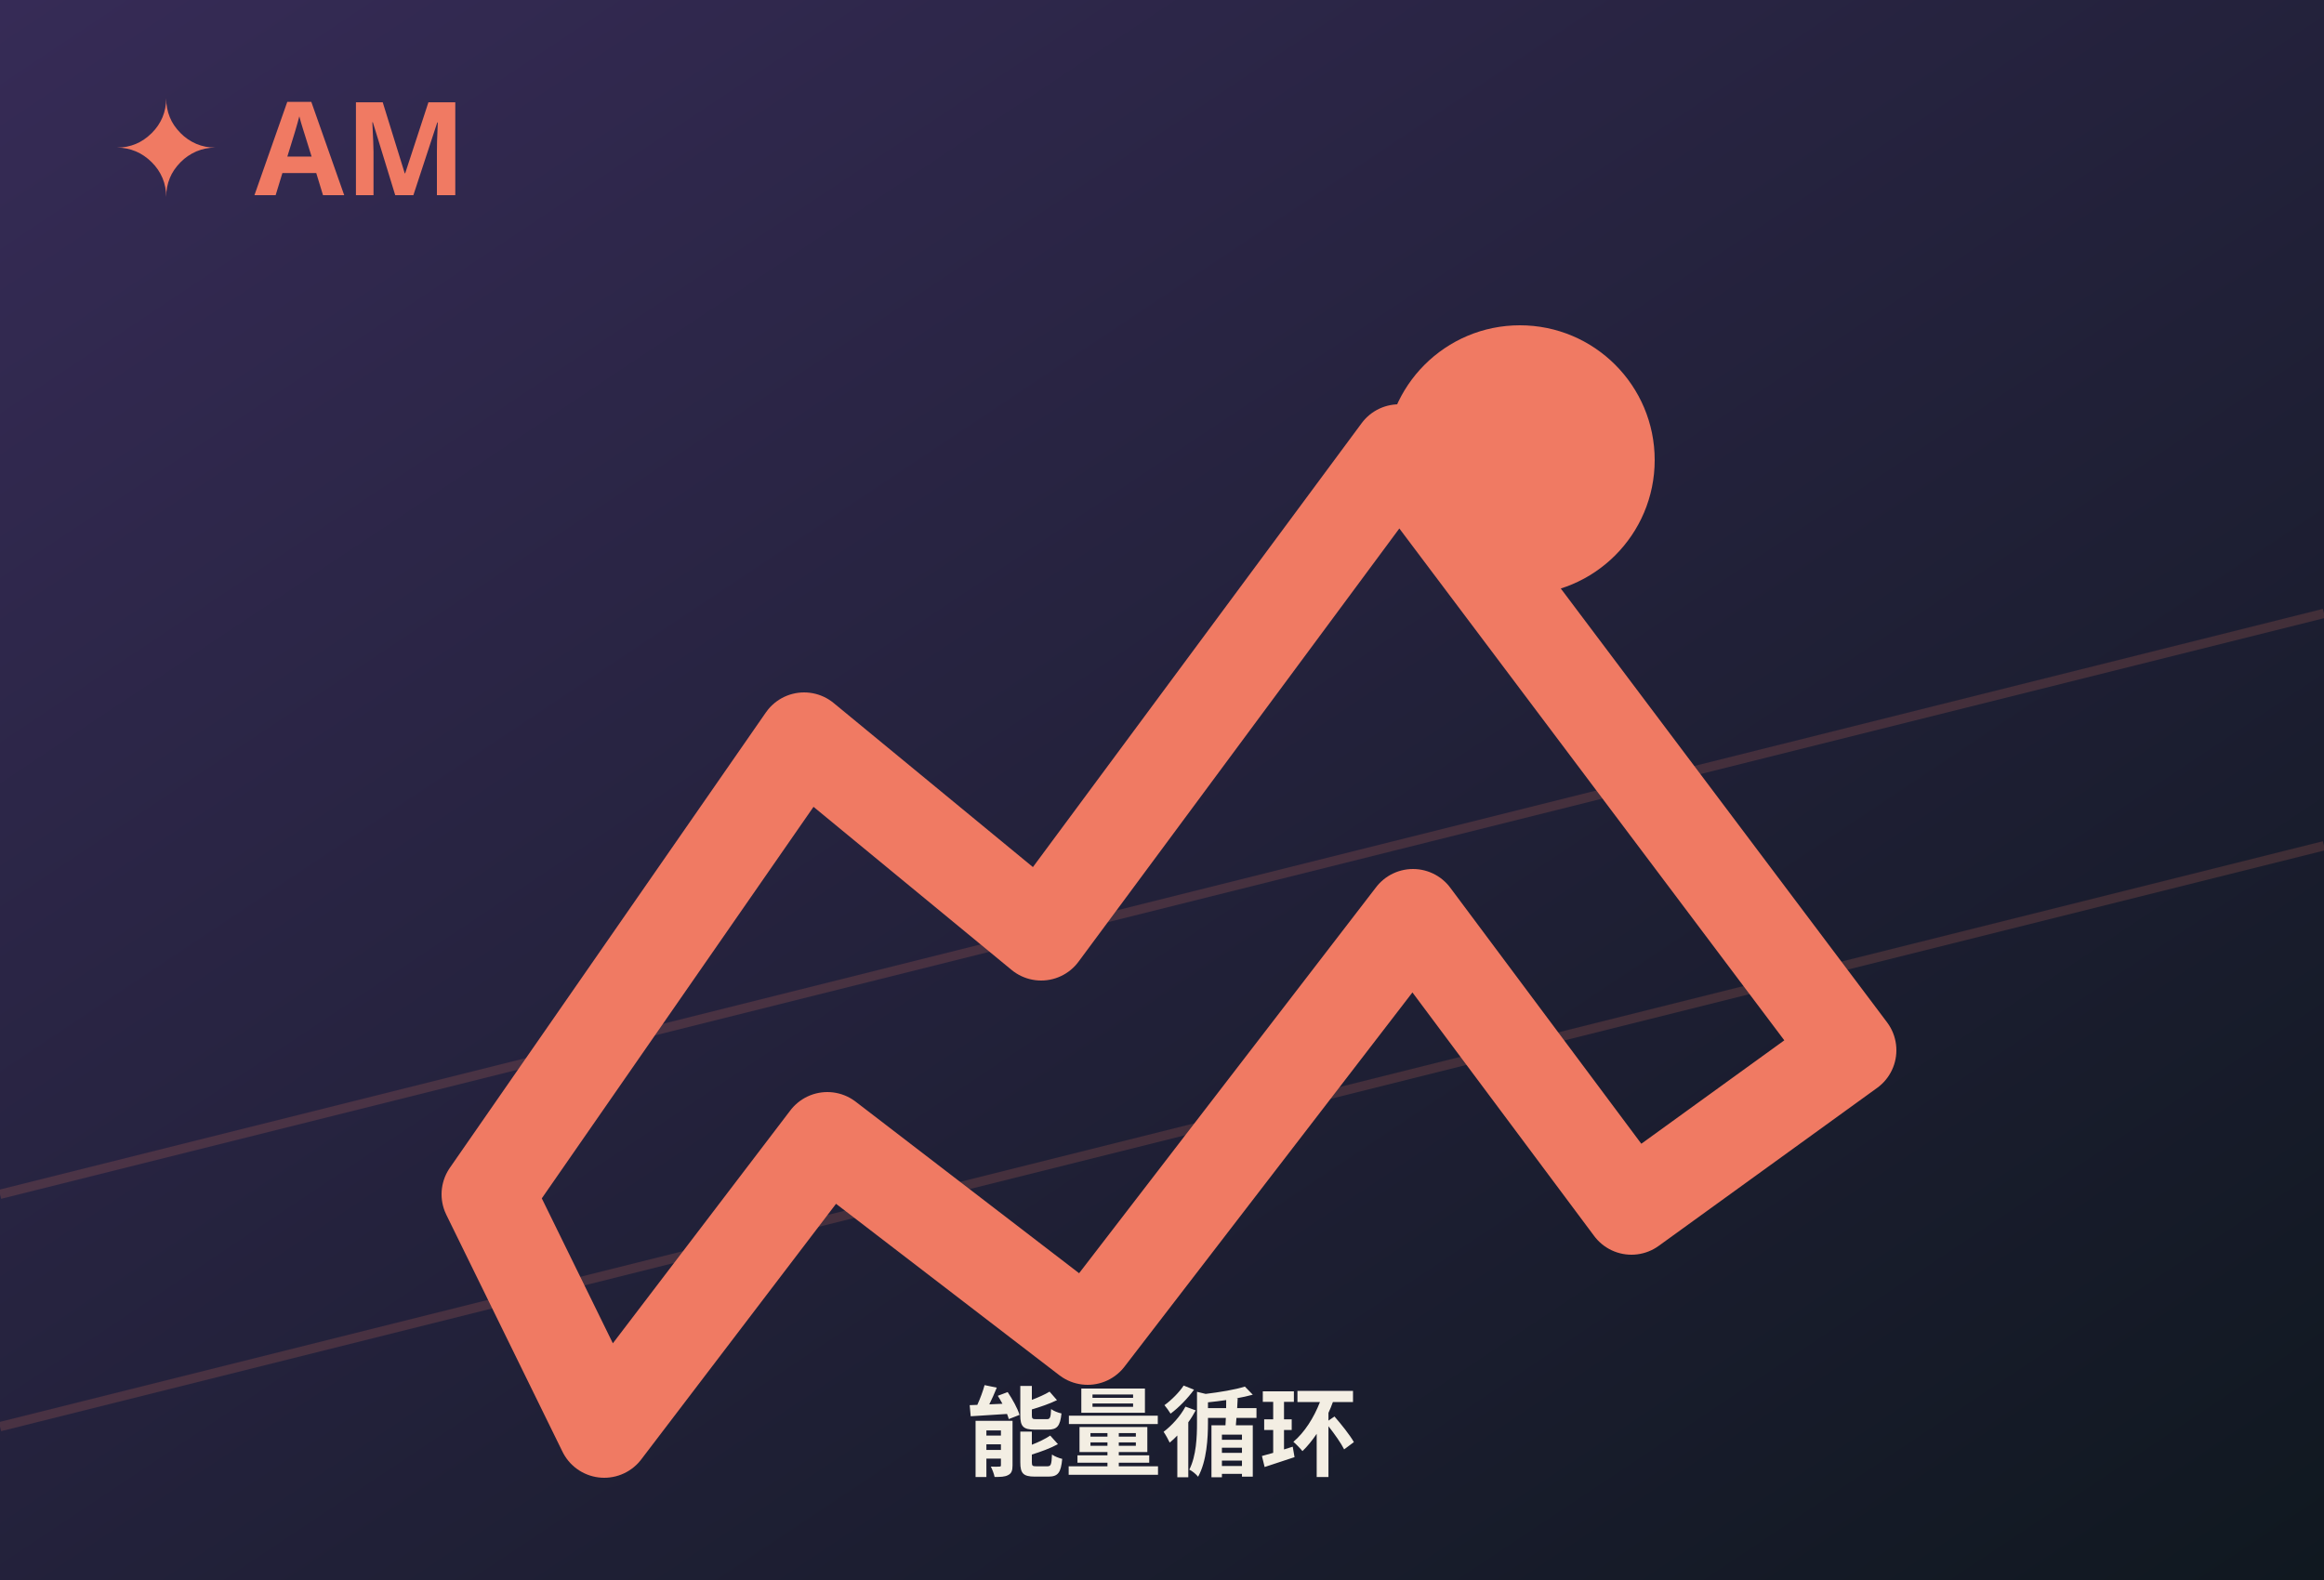
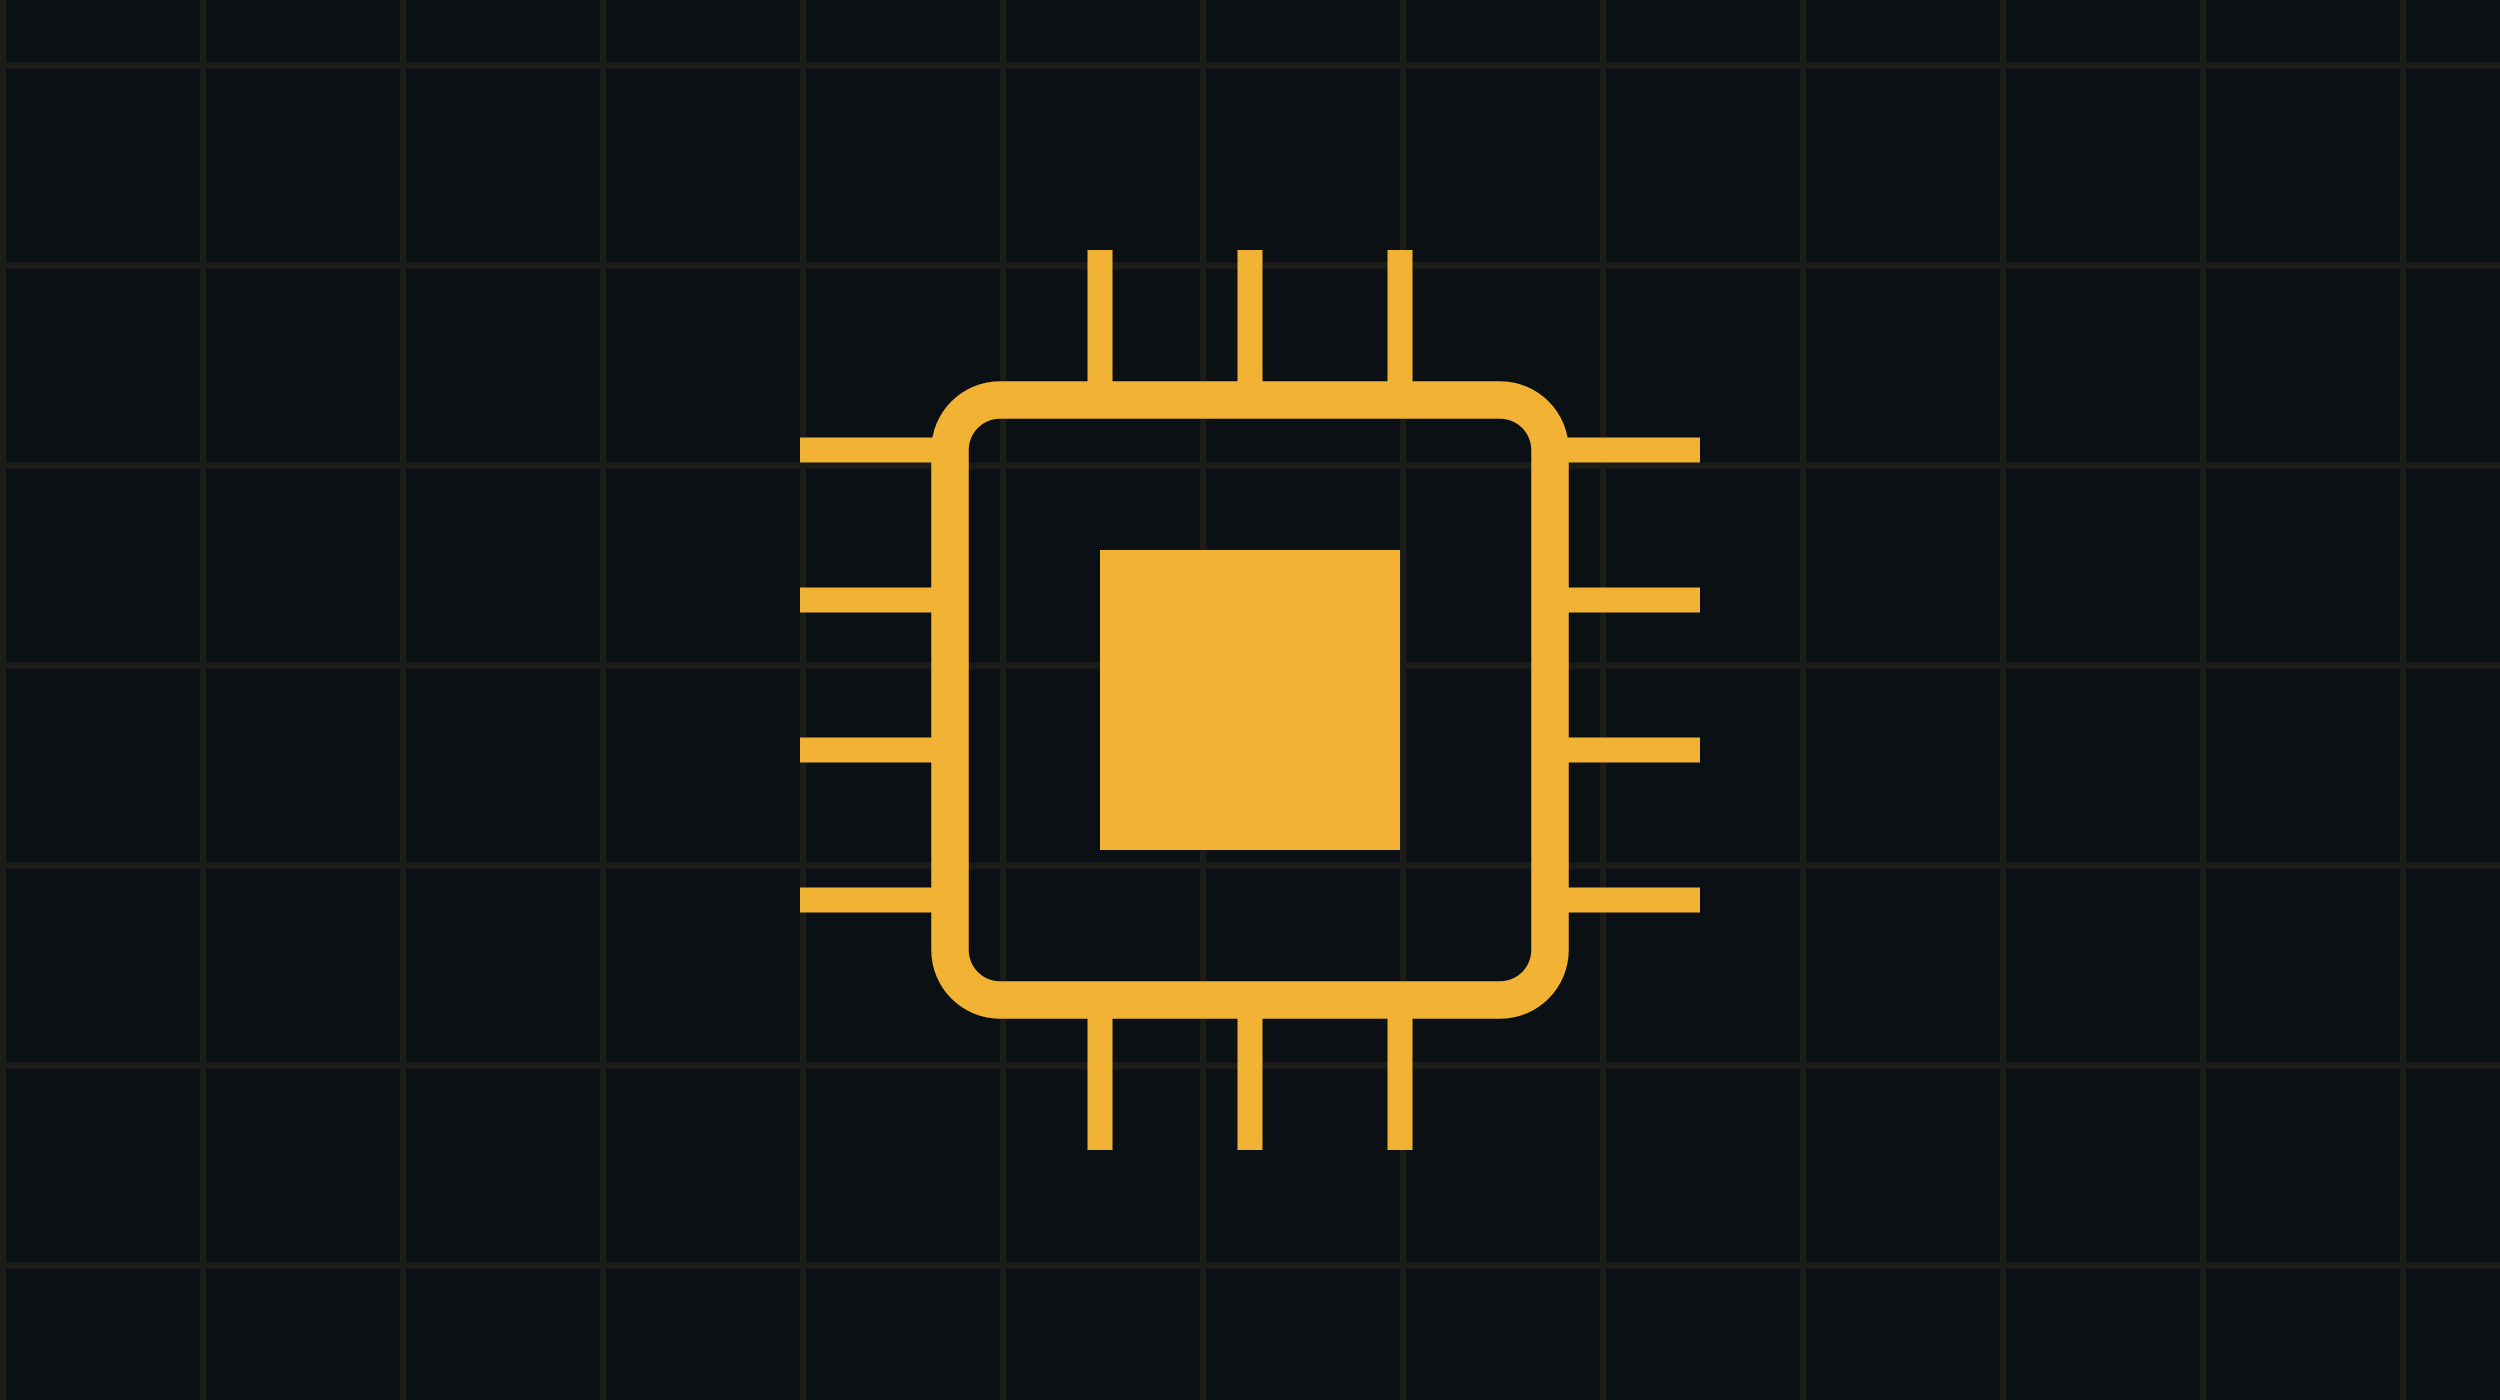
- <svg xmlns="http://www.w3.org/2000/svg" viewBox="0 0 500 340">
+ <svg xmlns="http://www.w3.org/2000/svg" viewBox="0 0 200 112" class="tc-svg" role="img" aria-hidden="true">
  <defs>
-     <linearGradient id="b" x2="1" y2="1">
-       <stop stop-color="#362b56" />
-       <stop offset="1" stop-color="#101820" />
-     </linearGradient>
+     <pattern id="g2720" width="16" height="16" patternUnits="userSpaceOnUse" x="0" y="-11">
+       <path d="M16 0H0V16" fill="none" stroke="#f2b233" stroke-opacity=".07" stroke-width="1" />
+     </pattern>
  </defs>
-   <rect width="500" height="340" fill="url(#b)" />
-   <path d="M0 257L500 132M0 307L500 182" stroke="#f07a63" stroke-opacity=".18" stroke-width="2" />
-   <path d="M105 257l68-98 51 42 77-104 97 129-47 34-47-63-70 91-56-43-48 63z" fill="none" stroke="#f07a63" stroke-width="20" stroke-linejoin="round" />
-   <circle cx="327" cy="99" r="29" fill="#f07a63" />
-   <text x="24" y="42" fill="#f07a63" font-family="sans-serif" font-size="28" font-weight="700">✦ AM</text>
-   <text x="250" y="316" text-anchor="middle" fill="#f3eee3" font-family="sans-serif" font-size="21" font-weight="700">能量循环</text>
+   <rect width="200" height="112" fill="#0b1015" />
+   <rect width="200" height="112" fill="url(#g2720)" />
+   <g>
+     <rect x="76" y="32" width="48" height="48" rx="4" fill="none" stroke="#f2b233" stroke-width="3" />
+     <rect x="88" y="44" width="24" height="24" fill="#f2b233" />
+     <path d="M64 36h12M124 36h12" stroke="#f2b233" stroke-width="2" />
+     <path d="M64 48h12M124 48h12" stroke="#f2b233" stroke-width="2" />
+     <path d="M64 60h12M124 60h12" stroke="#f2b233" stroke-width="2" />
+     <path d="M64 72h12M124 72h12" stroke="#f2b233" stroke-width="2" />
+     <path d="M88 20v12M88 80v12" stroke="#f2b233" stroke-width="2" />
+     <path d="M100 20v12M100 80v12" stroke="#f2b233" stroke-width="2" />
+     <path d="M112 20v12M112 80v12" stroke="#f2b233" stroke-width="2" />
+   </g>
</svg>
